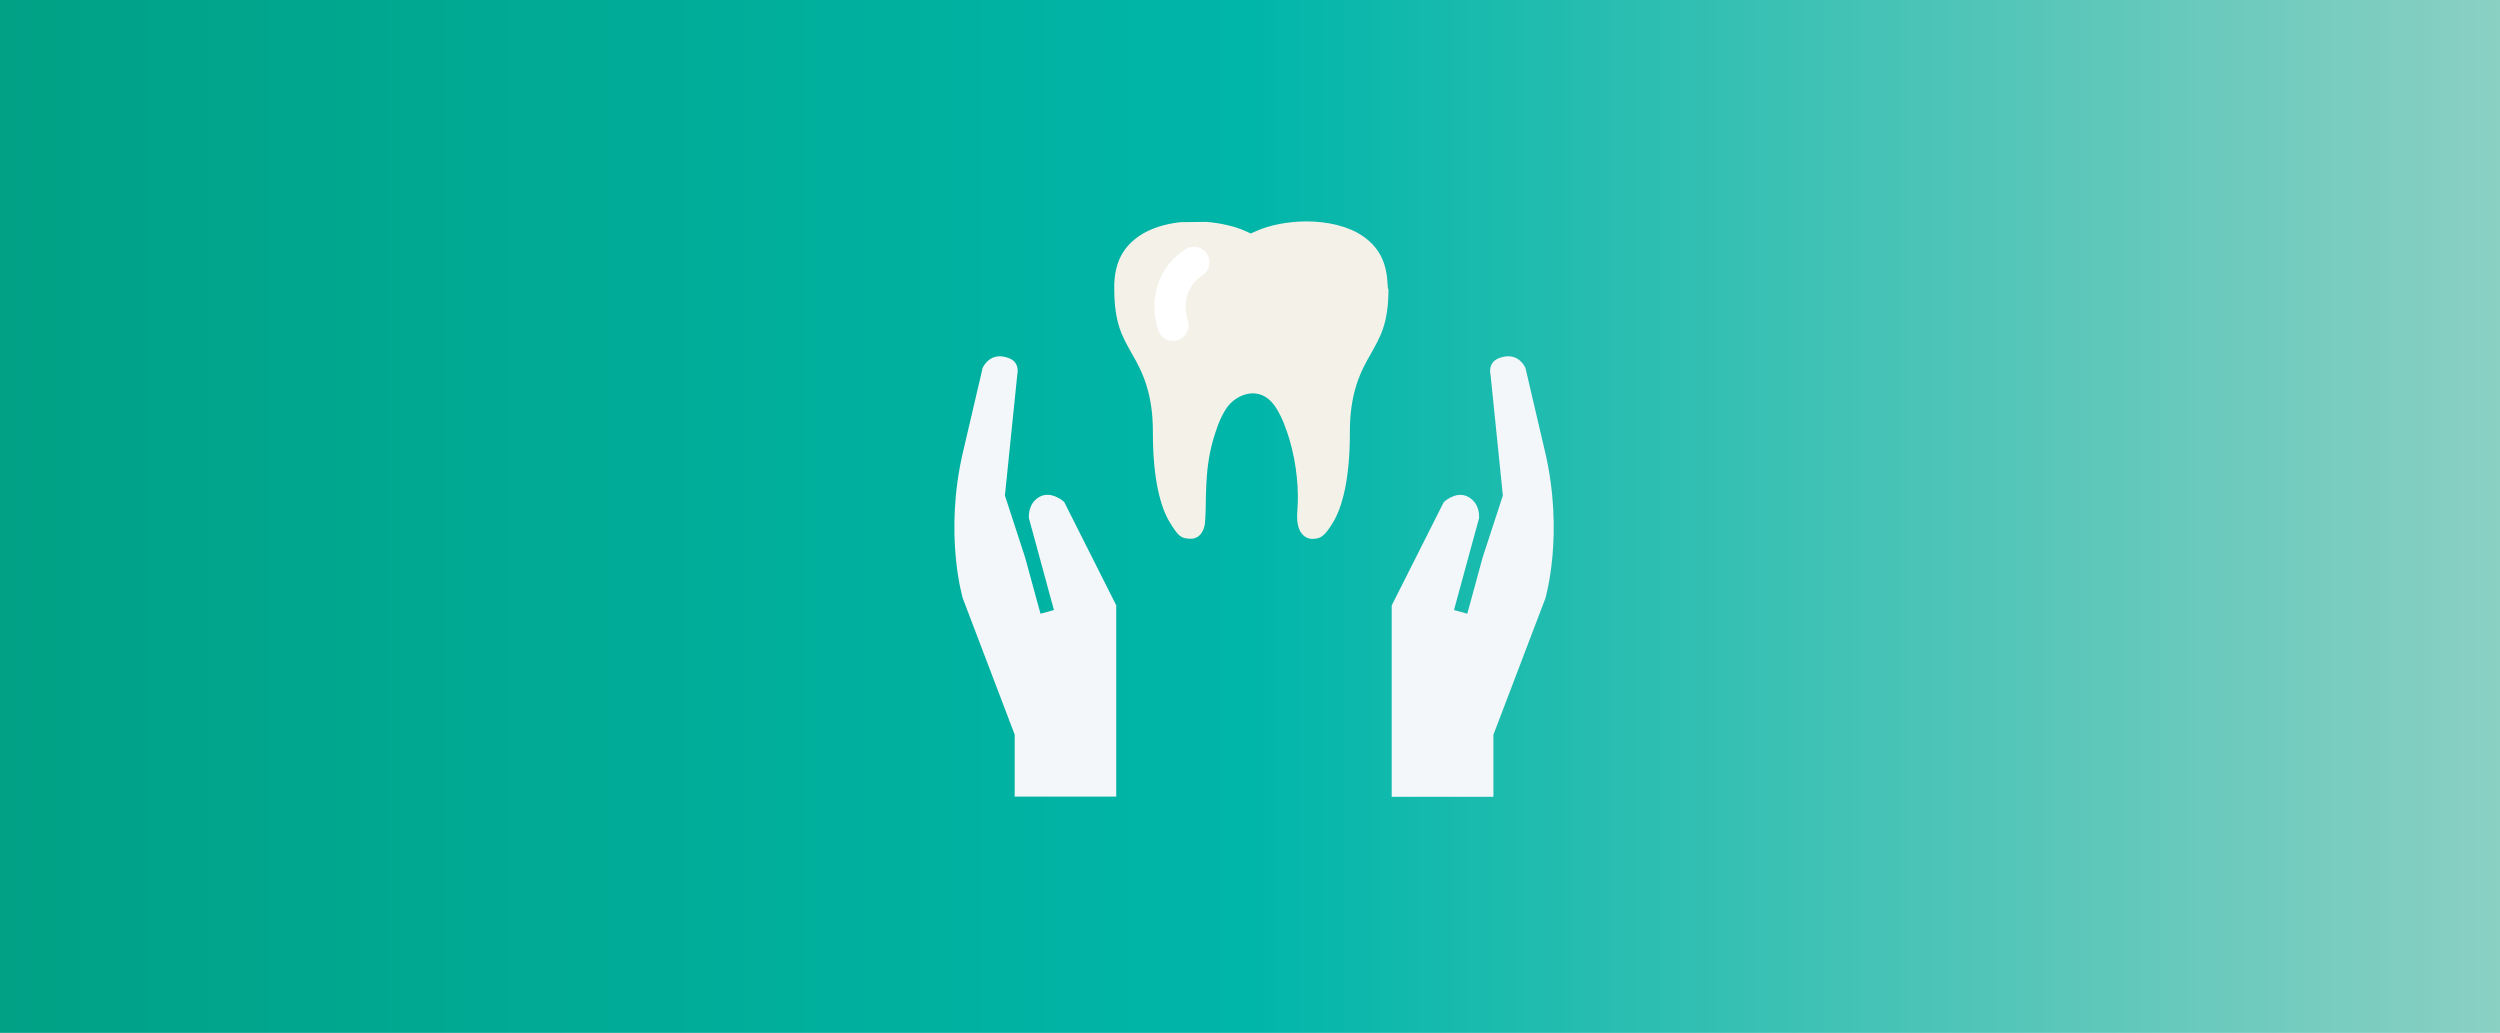
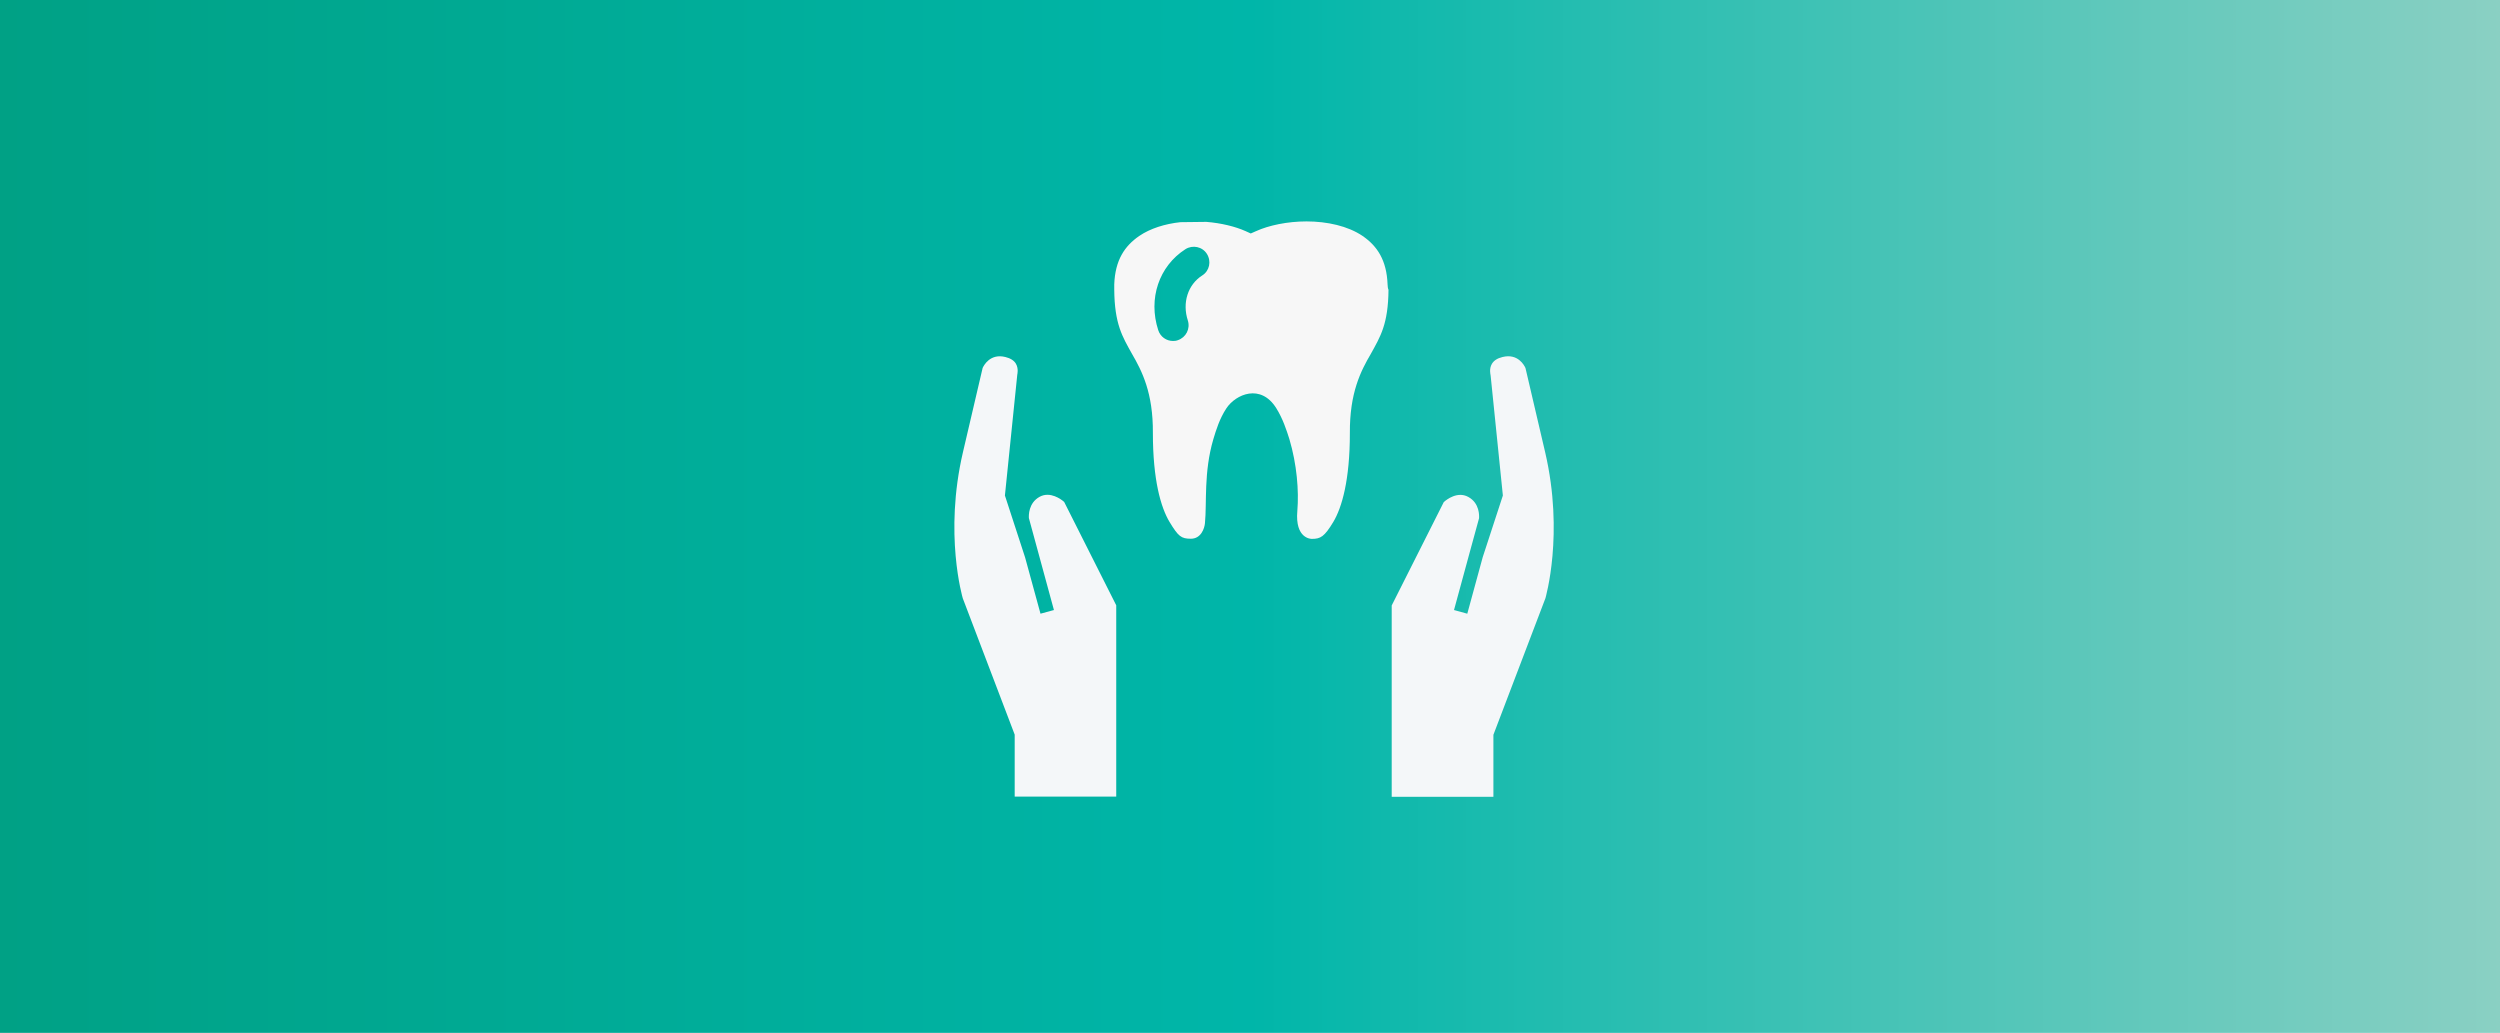
<svg xmlns="http://www.w3.org/2000/svg" version="1.1" id="Layer_1" x="0px" y="0px" viewBox="0 0 1637.2 676.4" style="enable-background:new 0 0 1637.2 676.4;" xml:space="preserve">
  <style type="text/css">
	.st0{fill:url(#SVGID_1_);}
	.st1{fill:#F4F7F9;}
- 	.st2{fill:#F4F2E8;}
- 	.st3{display:none;}
- 	.st4{display:inline;fill:#3B6A75;}
- 	.st5{fill:#FFFFFF;}
+ 	.st2{display:none;}
+ 	.st3{display:inline;fill:#3B6A75;}
+ 	.st4{fill:#F7F7F7;}
</style>
  <g id="Layer_2">
-     <linearGradient id="SVGID_1_" gradientUnits="userSpaceOnUse" x1="0" y1="-62.2" x2="1637.2" y2="-62.2" gradientTransform="matrix(1 0 0 -1 0 276)">
+     <linearGradient id="SVGID_1_" gradientUnits="userSpaceOnUse" x1="0" y1="1142.2" x2="1637.2" y2="1142.2" gradientTransform="matrix(1 0 0 1 0 -804)">
      <stop offset="0" style="stop-color:#00A185" />
      <stop offset="0.5" style="stop-color:#00B6A9" />
      <stop offset="1" style="stop-color:#8AD0C3" />
    </linearGradient>
    <rect class="st0" width="1637.2" height="676.4" />
  </g>
  <g id="Layer_1_1_">
    <g>
      <g>
        <path class="st1" d="M1011.9,296.2L999,241c-0.8-1.8-5-9.7-15-7.2c-3.4,0.8-5.7,2.3-7,4.5c-1.9,3.2-0.9,7-0.9,7.1l0.1,0.7l8,78.4     L971,364.9l-10.1,37l-8.7-2.4l10.1-37.1l0,0l6.3-23c0.1-1.5,0.5-9.9-7.1-14c-7-3.8-14.1,1.7-16,3.4l-34.1,67.7v125.3H978v-40.6     l34.1-89.5C1012.1,391.4,1024.4,349.9,1011.9,296.2z" />
        <path class="st1" d="M696.9,328.7c-1.9-1.7-9.1-7.1-16-3.4c-7.5,4.1-7.2,12.4-7.1,14l16.4,60.2l-8.8,2.4L671.3,365l-13.2-40.5     l8.1-79.2c0,0,1-3.9-0.9-7.1c-1.2-2.1-3.6-3.6-6.9-4.4c-10-2.5-14.2,5.6-14.9,7.2l-12.9,55.2c-12.5,53.6-0.2,95.2-0.1,95.6     l34,89.3v40.6H731V396.4L696.9,328.7z" />
      </g>
-       <path class="st2" d="M908.7,186.3c-0.6-16-6.8-25.2-16.4-31.8c-9.6-6.5-23.2-9.5-36.7-9.5c-12.5,0-24.8,2.6-33.1,6.4l-3.4,1.5    l-3.3-1.5c-6.7-3-15.9-5.3-25.8-6.1l-17,0.2c-10.1,1.1-19.7,4.1-26.9,9c-9.6,6.6-15.8,15.8-16.4,31.7c0,1.3,0,2.5,0,3.5    c0.2,22.5,5.3,30.7,11.6,42c6.5,11.2,13.9,25.5,13.7,51.9c0,30.7,5.2,48.7,10.9,58.2c5.8,9.6,7.7,11,14,11c6.6,0,8.9-6.7,9.2-10.2    c1.3-13-0.9-33.3,5.5-55c1.8-6,4.1-13.5,8.6-20.3c6.1-9.1,22.4-16.3,32.6,0c4.3,6.9,6.7,14.3,8.6,20.3c4.9,16.5,6.3,33.8,5.2,47    c-1.6,18.3,9.1,18.3,9.5,18.3c5.7,0,8.2-1.4,14-11c5.7-9.5,10.9-27.5,10.9-58.2c-0.2-26.5,7.2-40.8,13.7-51.9    c6.3-11.4,11.4-19.5,11.6-42C908.8,188.7,908.8,187.5,908.7,186.3z" />
-       <g class="st3">
-         <path class="st4" d="M1024.2,292.9l-13-55.6l-0.5-1.5c-3.1-7.7-13.8-20.9-32.3-16.3c-9.2,2.3-13.9,7.4-16.1,11.3     c-1.6,2.8-2.5,5.6-2.9,8.1c-3-0.3-6-0.1-9,0.8c-13.1,3.7-20.8,17.5-17,30.7l11.6,40.5c-5.2,1.9-9.5,5-12.2,7.6l-1.2,1.2     l-36.8,73.1v128.8h20.4v-124l33-65.4c1.8-1.4,5.7-3.7,8.8-2.1c4,2.2,4.2,6.5,4.2,8.1L944.8,398l19.7,5.4l10-36.7l13.5-41.6     l-8.1-79.6l-0.3-1.7c0,0-0.2-1.8,0.3-2.7c0.4-0.7,1.7-1.4,3.4-1.8c4.6-1.2,7,1.3,8.2,3.6l12.7,54.6c11.6,49.8,1.3,88.8,0.3,92.4     L970.1,480v41.6h20.4l0,0v-37.9l33.2-87l0.2-0.6C1024.6,394.3,1037.6,350.5,1024.2,292.9z M956,259.4c2-0.6,4.1,0.4,5,2.2     l4.9,48.6l-13-45.4C952.3,262.5,953.7,260.1,956,259.4z" />
-         <path class="st4" d="M706.8,319.8l-1.2-1.2c-2.7-2.7-7-5.7-12.2-7.6l11.6-40.6c3.7-13.2-3.9-26.9-17-30.7c-3-0.9-6.1-1.1-9-0.8     c-0.4-2.6-1.2-5.4-2.9-8.2c-2.3-3.9-6.9-9-16.1-11.3c-18.6-4.7-29.3,8.6-32.4,16.3l-13.4,57.1c-13.4,57.6-0.4,101.5,0.2,103.3     l33.4,87.7v37.9h20.4v-41.6L633.9,390c-1-3.7-11.3-42.7,0.3-92.4l12.8-54.7c0.8-1.6,3.1-4.8,8.2-3.5c2.5,0.6,4.4,1.4,3.8,4.5     l-1.3,12.5c0,0.2-0.1,0.3-0.2,0.4h0.1l-7.1,68.3l13.6,41.8l0,0l9.9,36.5l19.7-5.4l-10.2-37.4l0,0v-0.1l-6-22.2     c-0.1-1.7,0.2-6,4.2-8.1c3.1-1.7,7,0.7,8.8,2l33,65.4v124h20.4V392.8L706.8,319.8z M682.3,259.4c2.3,0.7,3.7,3.1,3,5.4l-13,45.3     l4.9-48.5C678.3,259.8,680.3,258.8,682.3,259.4z" />
-         <path class="st4" d="M907,235.1c6-10.9,11.8-21.2,12-45.3c0-1,0-2.1-0.1-3.2v-0.7c-0.6-17.6-7.4-30.6-20.9-39.9     c-10.8-7.3-25.8-11.3-42.6-11.3c-12.9,0-26.4,2.6-36.3,6.9c-7.8-3.4-17.8-5.7-28.4-6.6c-0.3,0-0.6,0-1,0l-17,0.2     c-0.3,0-0.7,0-1,0.1c-12.4,1.4-23.3,5.1-31.6,10.7c-13.4,9.2-20.2,22.2-20.9,39.9c0,1.4,0,2.6,0,3.8c0.2,24,5.9,34.3,11.9,45.2     l1.1,1.9c6.3,10.9,12.5,23.5,12.3,46.8c0,35.4,6.7,54.1,12.3,63.5c6,9.9,10.5,16,22.7,16c11.7,0,18.6-9.9,19.4-19.4     c0.4-4.3,0.5-9,0.6-14.1c0.2-11.7,0.4-25,4.6-39.2c1.7-5.6,3.6-11.9,7.2-17.4c1.7-2.5,5.4-5.2,8.7-5.2c0.9,0,3.6,0,6.6,4.9     c3.5,5.7,5.7,12,7.5,17.8c4.1,13.9,5.9,30,4.8,43.1c-0.9,10.1,1.1,17.8,6,23.1c5.3,5.8,11.8,6.2,13.6,6.2l0,0     c11.1,0,16.4-5.4,22.7-16c5.6-9.4,12.3-28.1,12.3-63.6c-0.2-23.2,5.7-35.3,12.4-46.9L907,235.1z M858.7,353v-10.2l0,0V353z      M889.2,225.2l-0.8,1.5c-7.4,12.8-15.3,28.8-15,57.1c0,32.3-5.9,47.1-9.4,53c-2.3,3.8-3.5,5.3-4,5.9c-0.3-0.9-0.8-3-0.4-7     c1.4-15.8-0.7-34.3-5.6-50.8c-2.2-7.3-4.9-15-9.7-22.7c-5.8-9.4-14.4-14.5-24-14.5c-9.9,0-20,5.6-25.7,14.3     c-5.2,7.9-7.8,16.5-9.9,23c-4.9,16.6-5.2,32.1-5.4,44.5c-0.1,4.8-0.1,9-0.5,12.6c0,0.2-0.1,0.5-0.2,0.8l0,0c-0.6-0.6-1.7-2.2-4-6     c-3.5-5.9-9.4-20.6-9.4-52.9c0.2-28.4-7.7-44.4-14.9-56.9l-1-1.7c-5.5-10-9.2-16.7-9.4-35.4c0-1,0-2.1,0-3.1     c0.4-11.3,3.9-18.1,12-23.7c5.4-3.6,13.1-6.2,21.9-7.3l16-0.2c8.4,0.7,16.4,2.6,22.1,5.2l3,1.3l22.5,12c1.5,0.8,3.2,1.2,4.8,1.2     c3.7,0,7.2-2,9-5.4c2.6-5,0.7-11.2-4.2-13.8l-0.4-0.2c3.1-0.3,6.2-0.5,9.3-0.5c12.3,0,23.5,2.8,30.7,7.7     c5.9,4.1,11.5,9.8,12,23.6v0.6c0,0.9,0.1,1.8,0.1,2.6C898.4,208.5,894.7,215.2,889.2,225.2z" />
+       <g class="st2">
+         <path class="st3" d="M1024.2,292.9l-13-55.6l-0.5-1.5c-3.1-7.7-13.8-20.9-32.3-16.3c-9.2,2.3-13.9,7.4-16.1,11.3     c-1.6,2.8-2.5,5.6-2.9,8.1c-3-0.3-6-0.1-9,0.8c-13.1,3.7-20.8,17.5-17,30.7l11.6,40.5c-5.2,1.9-9.5,5-12.2,7.6l-1.2,1.2     l-36.8,73.1v128.8h20.4v-124l33-65.4c1.8-1.4,5.7-3.7,8.8-2.1c4,2.2,4.2,6.5,4.2,8.1L944.8,398l19.7,5.4l10-36.7l13.5-41.6     l-8.1-79.6l-0.3-1.7c0,0-0.2-1.8,0.3-2.7c0.4-0.7,1.7-1.4,3.4-1.8c4.6-1.2,7,1.3,8.2,3.6l12.7,54.6c11.6,49.8,1.3,88.8,0.3,92.4     L970.1,480v41.6h20.4l0,0v-37.9l33.2-87l0.2-0.6C1024.6,394.3,1037.6,350.5,1024.2,292.9z M956,259.4c2-0.6,4.1,0.4,5,2.2     l4.9,48.6l-13-45.4C952.3,262.5,953.7,260.1,956,259.4z" />
+         <path class="st3" d="M706.8,319.8l-1.2-1.2c-2.7-2.7-7-5.7-12.2-7.6l11.6-40.6c3.7-13.2-3.9-26.9-17-30.7c-3-0.9-6.1-1.1-9-0.8     c-0.4-2.6-1.2-5.4-2.9-8.2c-2.3-3.9-6.9-9-16.1-11.3c-18.6-4.7-29.3,8.6-32.4,16.3l-13.4,57.1c-13.4,57.6-0.4,101.5,0.2,103.3     l33.4,87.7v37.9h20.4v-41.6L633.9,390c-1-3.7-11.3-42.7,0.3-92.4l12.8-54.7c0.8-1.6,3.1-4.8,8.2-3.5c2.5,0.6,4.4,1.4,3.8,4.5     l-1.3,12.5c0,0.2-0.1,0.3-0.2,0.4h0.1l-7.1,68.3l13.6,41.8l0,0l9.9,36.5l19.7-5.4l-10.2-37.4l0,0v-0.1l-6-22.2     c-0.1-1.7,0.2-6,4.2-8.1c3.1-1.7,7,0.7,8.8,2l33,65.4v124h20.4V392.8L706.8,319.8z M682.3,259.4c2.3,0.7,3.7,3.1,3,5.4l-13,45.3     l4.9-48.5C678.3,259.8,680.3,258.8,682.3,259.4z" />
+         <path class="st3" d="M907,235.1c6-10.9,11.8-21.2,12-45.3c0-1,0-2.1-0.1-3.2v-0.7c-0.6-17.6-7.4-30.6-20.9-39.9     c-10.8-7.3-25.8-11.3-42.6-11.3c-12.9,0-26.4,2.6-36.3,6.9c-7.8-3.4-17.8-5.7-28.4-6.6c-0.3,0-0.6,0-1,0l-17,0.2     c-0.3,0-0.7,0-1,0.1c-12.4,1.4-23.3,5.1-31.6,10.7c-13.4,9.2-20.2,22.2-20.9,39.9c0,1.4,0,2.6,0,3.8c0.2,24,5.9,34.3,11.9,45.2     l1.1,1.9c6.3,10.9,12.5,23.5,12.3,46.8c0,35.4,6.7,54.1,12.3,63.5c6,9.9,10.5,16,22.7,16c11.7,0,18.6-9.9,19.4-19.4     c0.4-4.3,0.5-9,0.6-14.1c0.2-11.7,0.4-25,4.6-39.2c1.7-5.6,3.6-11.9,7.2-17.4c1.7-2.5,5.4-5.2,8.7-5.2c0.9,0,3.6,0,6.6,4.9     c3.5,5.7,5.7,12,7.5,17.8c4.1,13.9,5.9,30,4.8,43.1c-0.9,10.1,1.1,17.8,6,23.1c5.3,5.8,11.8,6.2,13.6,6.2l0,0     c11.1,0,16.4-5.4,22.7-16c5.6-9.4,12.3-28.1,12.3-63.6c-0.2-23.2,5.7-35.3,12.4-46.9L907,235.1z M858.7,353v-10.2l0,0V353z      M889.2,225.2l-0.8,1.5c-7.4,12.8-15.3,28.8-15,57.1c0,32.3-5.9,47.1-9.4,53c-2.3,3.8-3.5,5.3-4,5.9c-0.3-0.9-0.8-3-0.4-7     c1.4-15.8-0.7-34.3-5.6-50.8c-2.2-7.3-4.9-15-9.7-22.7c-5.8-9.4-14.4-14.5-24-14.5c-9.9,0-20,5.6-25.7,14.3     c-5.2,7.9-7.8,16.5-9.9,23c-4.9,16.6-5.2,32.1-5.4,44.5c-0.1,4.8-0.1,9-0.5,12.6c0,0.2-0.1,0.5-0.2,0.8l0,0c-0.6-0.6-1.7-2.2-4-6     c-3.5-5.9-9.4-20.6-9.4-52.9c0.2-28.4-7.7-44.4-14.9-56.9l-1-1.7c-5.5-10-9.2-16.7-9.4-35.4c0-1,0-2.1,0-3.1     c0.4-11.3,3.9-18.1,12-23.7c5.4-3.6,13.1-6.2,21.9-7.3l16-0.2c8.4,0.7,16.4,2.6,22.1,5.2l3,1.3l22.5,12c1.5,0.8,3.2,1.2,4.8,1.2     c3.7,0,7.2-2,9-5.4c2.6-5,0.7-11.2-4.2-13.8l-0.4-0.2c3.1-0.3,6.2-0.5,9.3-0.5c12.3,0,23.5,2.8,30.7,7.7     c5.9,4.1,11.5,9.8,12,23.6v0.6c0,0.9,0.1,1.8,0.1,2.6C898.4,208.5,894.7,215.2,889.2,225.2z" />
      </g>
-       <path class="st5" d="M768.2,223.3c-4.3,0-8.3-2.7-9.7-7.1c-6.7-20.6,0.5-41.9,17.8-53c4.7-3,11.1-1.7,14.1,3.1s1.7,11.1-3.1,14.1    c-9.4,6-13.2,17.9-9.4,29.5c1.7,5.4-1.2,11.1-6.6,12.9C770.3,223.2,769.2,223.3,768.2,223.3z" />
+       <path class="st4" d="M908.7,186.3c-0.6-16-6.8-25.2-16.4-31.8c-9.6-6.5-23.2-9.5-36.7-9.5c-12.5,0-24.8,2.6-33.1,6.4l-3.4,1.5    l-3.3-1.5c-6.7-3-15.9-5.3-25.8-6.1l-17,0.2c-10.1,1.1-19.7,4.1-26.9,9c-9.6,6.6-15.8,15.8-16.4,31.7c0,1.3,0,2.5,0,3.5    c0.2,22.5,5.3,30.7,11.6,42c6.5,11.2,13.9,25.5,13.7,51.9c0,30.7,5.2,48.7,10.9,58.2c5.8,9.6,7.7,11,14,11c6.6,0,8.9-6.7,9.2-10.2    c1.3-13-0.9-33.3,5.5-55c1.8-6,4.1-13.5,8.6-20.3c6.1-9.1,22.4-16.3,32.6,0c4.3,6.9,6.7,14.3,8.6,20.3c4.9,16.5,6.3,33.8,5.2,47    c-1.6,18.3,9.1,18.3,9.5,18.3c5.7,0,8.2-1.4,14-11c5.7-9.5,10.9-27.5,10.9-58.2c-0.2-26.5,7.2-40.8,13.7-51.9    c6.3-11.4,11.4-19.5,11.6-42C908.8,188.7,908.8,187.5,908.7,186.3z M787.3,180.4c-9.4,6-13.2,17.9-9.4,29.5    c1.7,5.4-1.2,11.1-6.6,12.9c-1,0.4-2.1,0.5-3.1,0.5c-4.3,0-8.3-2.7-9.7-7.1c-6.7-20.6,0.5-41.9,17.8-53c4.7-3,11.1-1.7,14.1,3.1    S792.1,177.4,787.3,180.4z" />
    </g>
  </g>
</svg>
